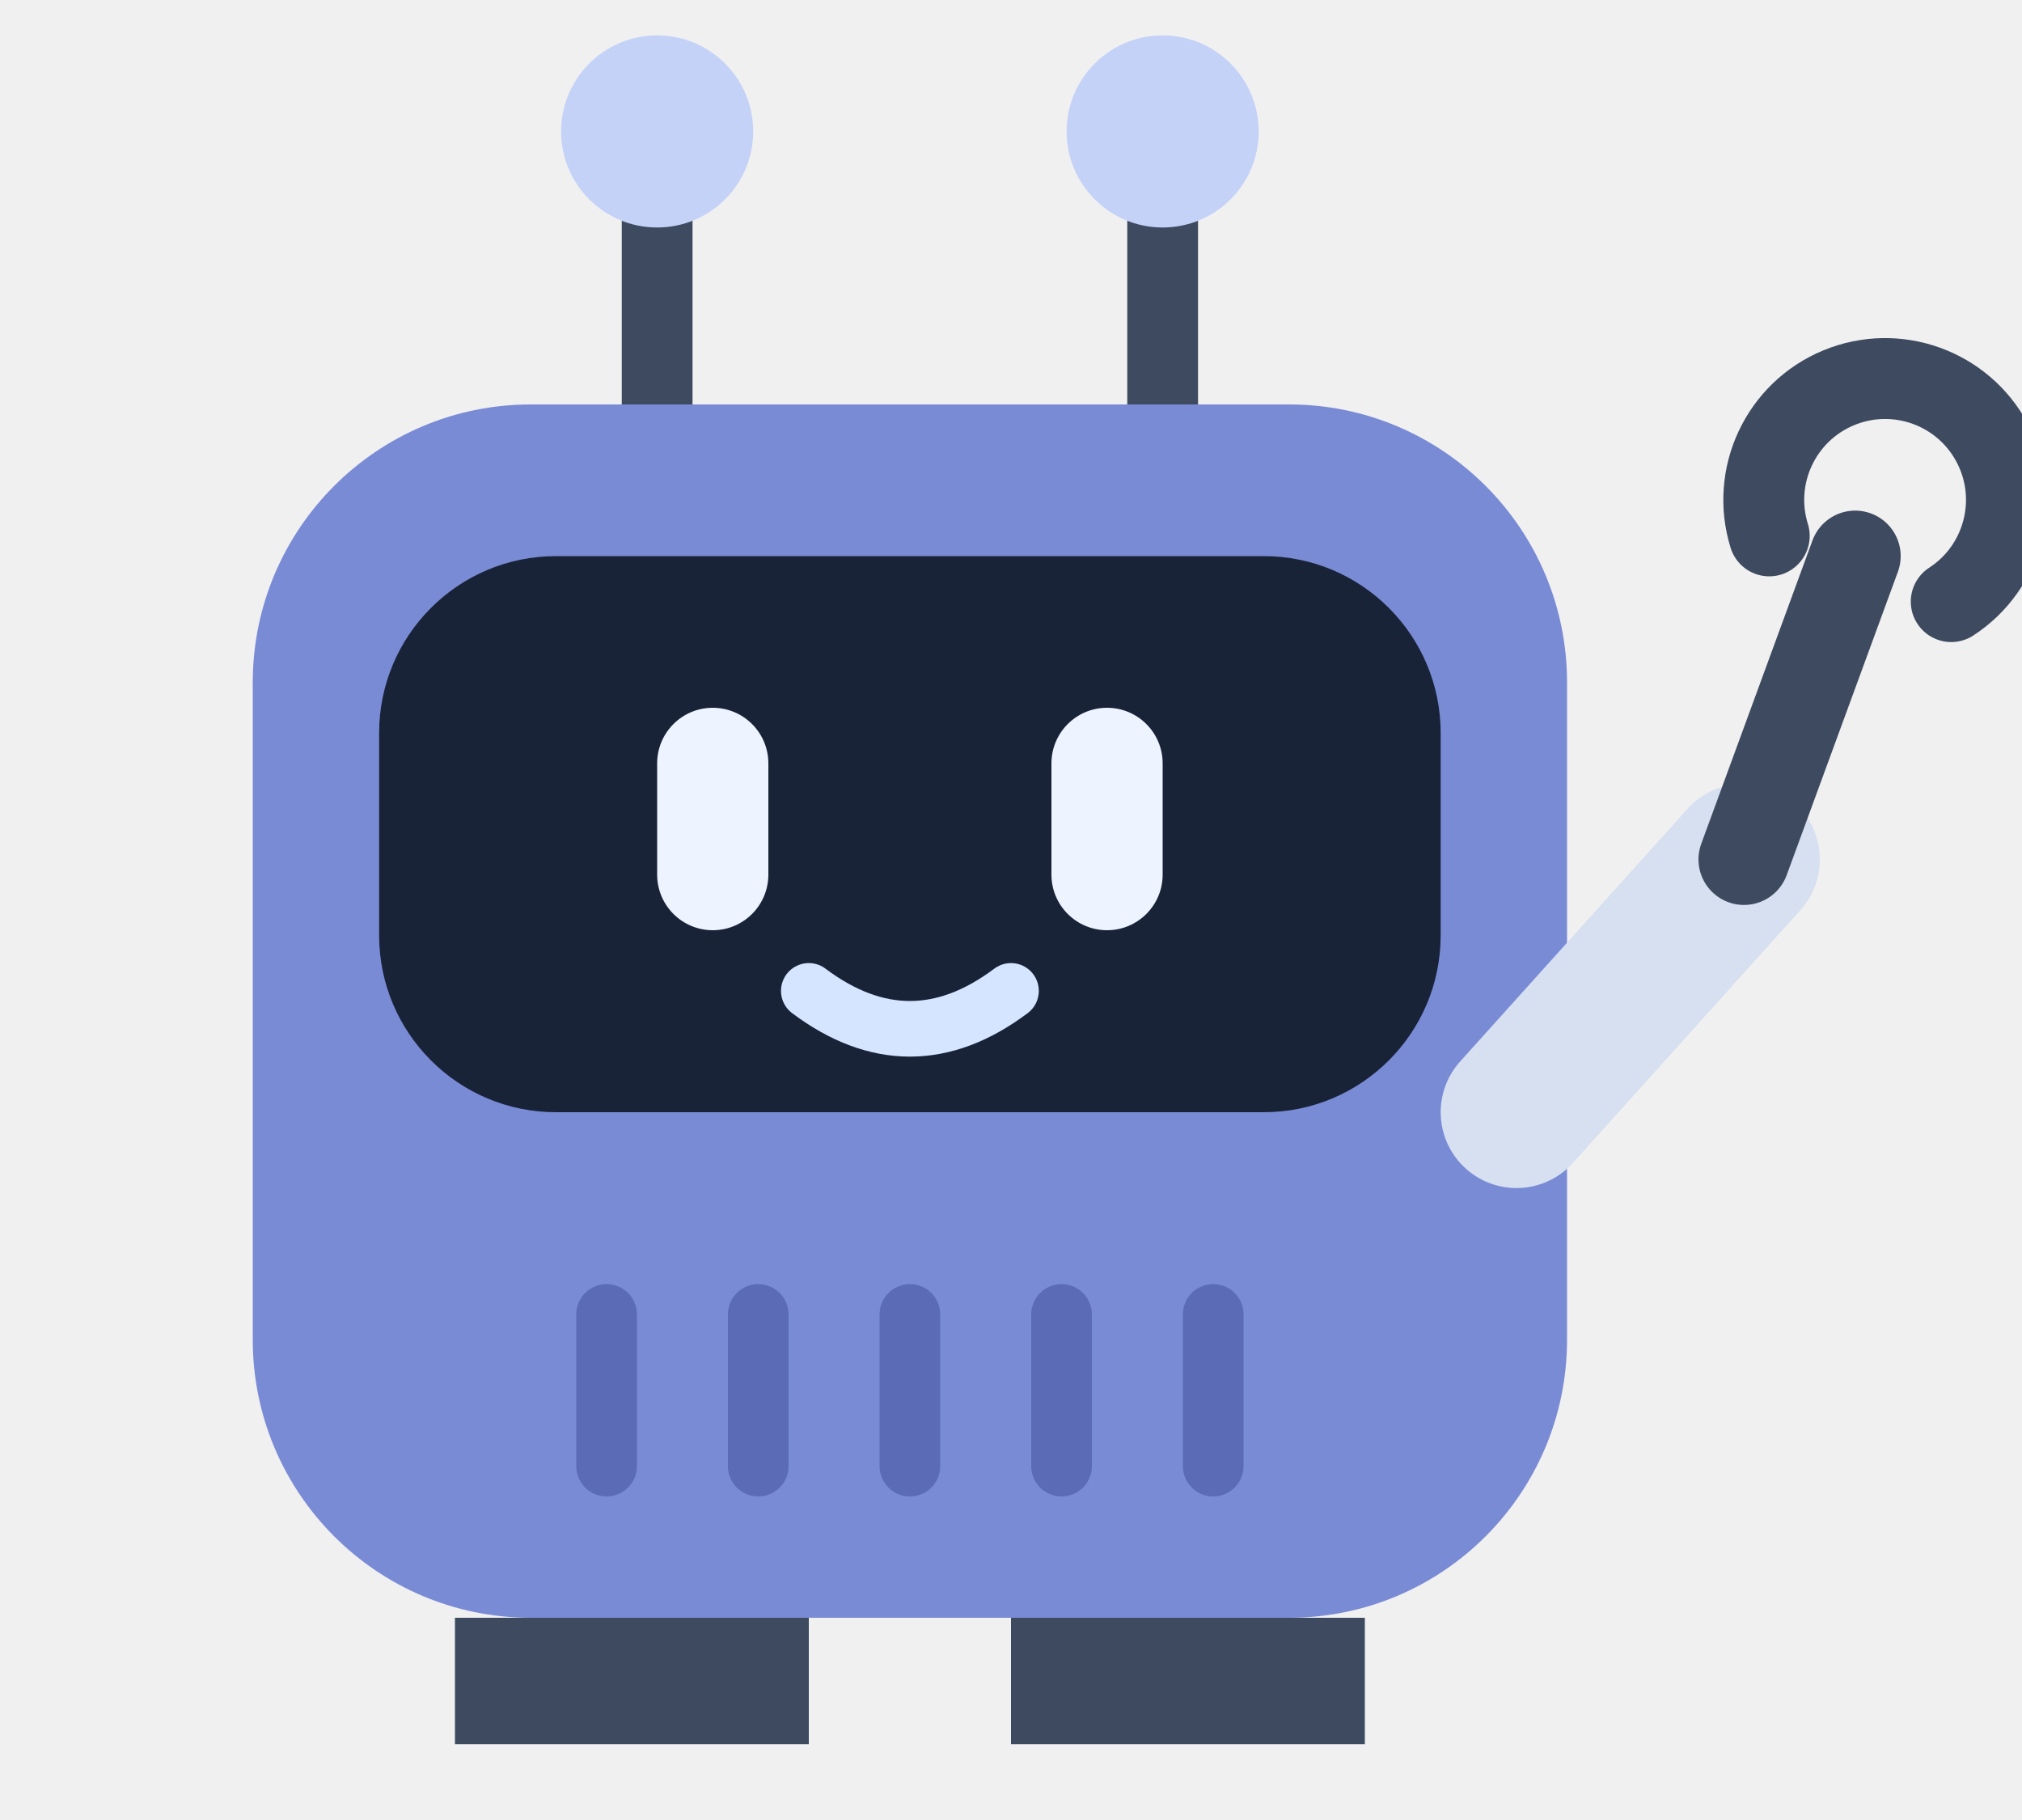
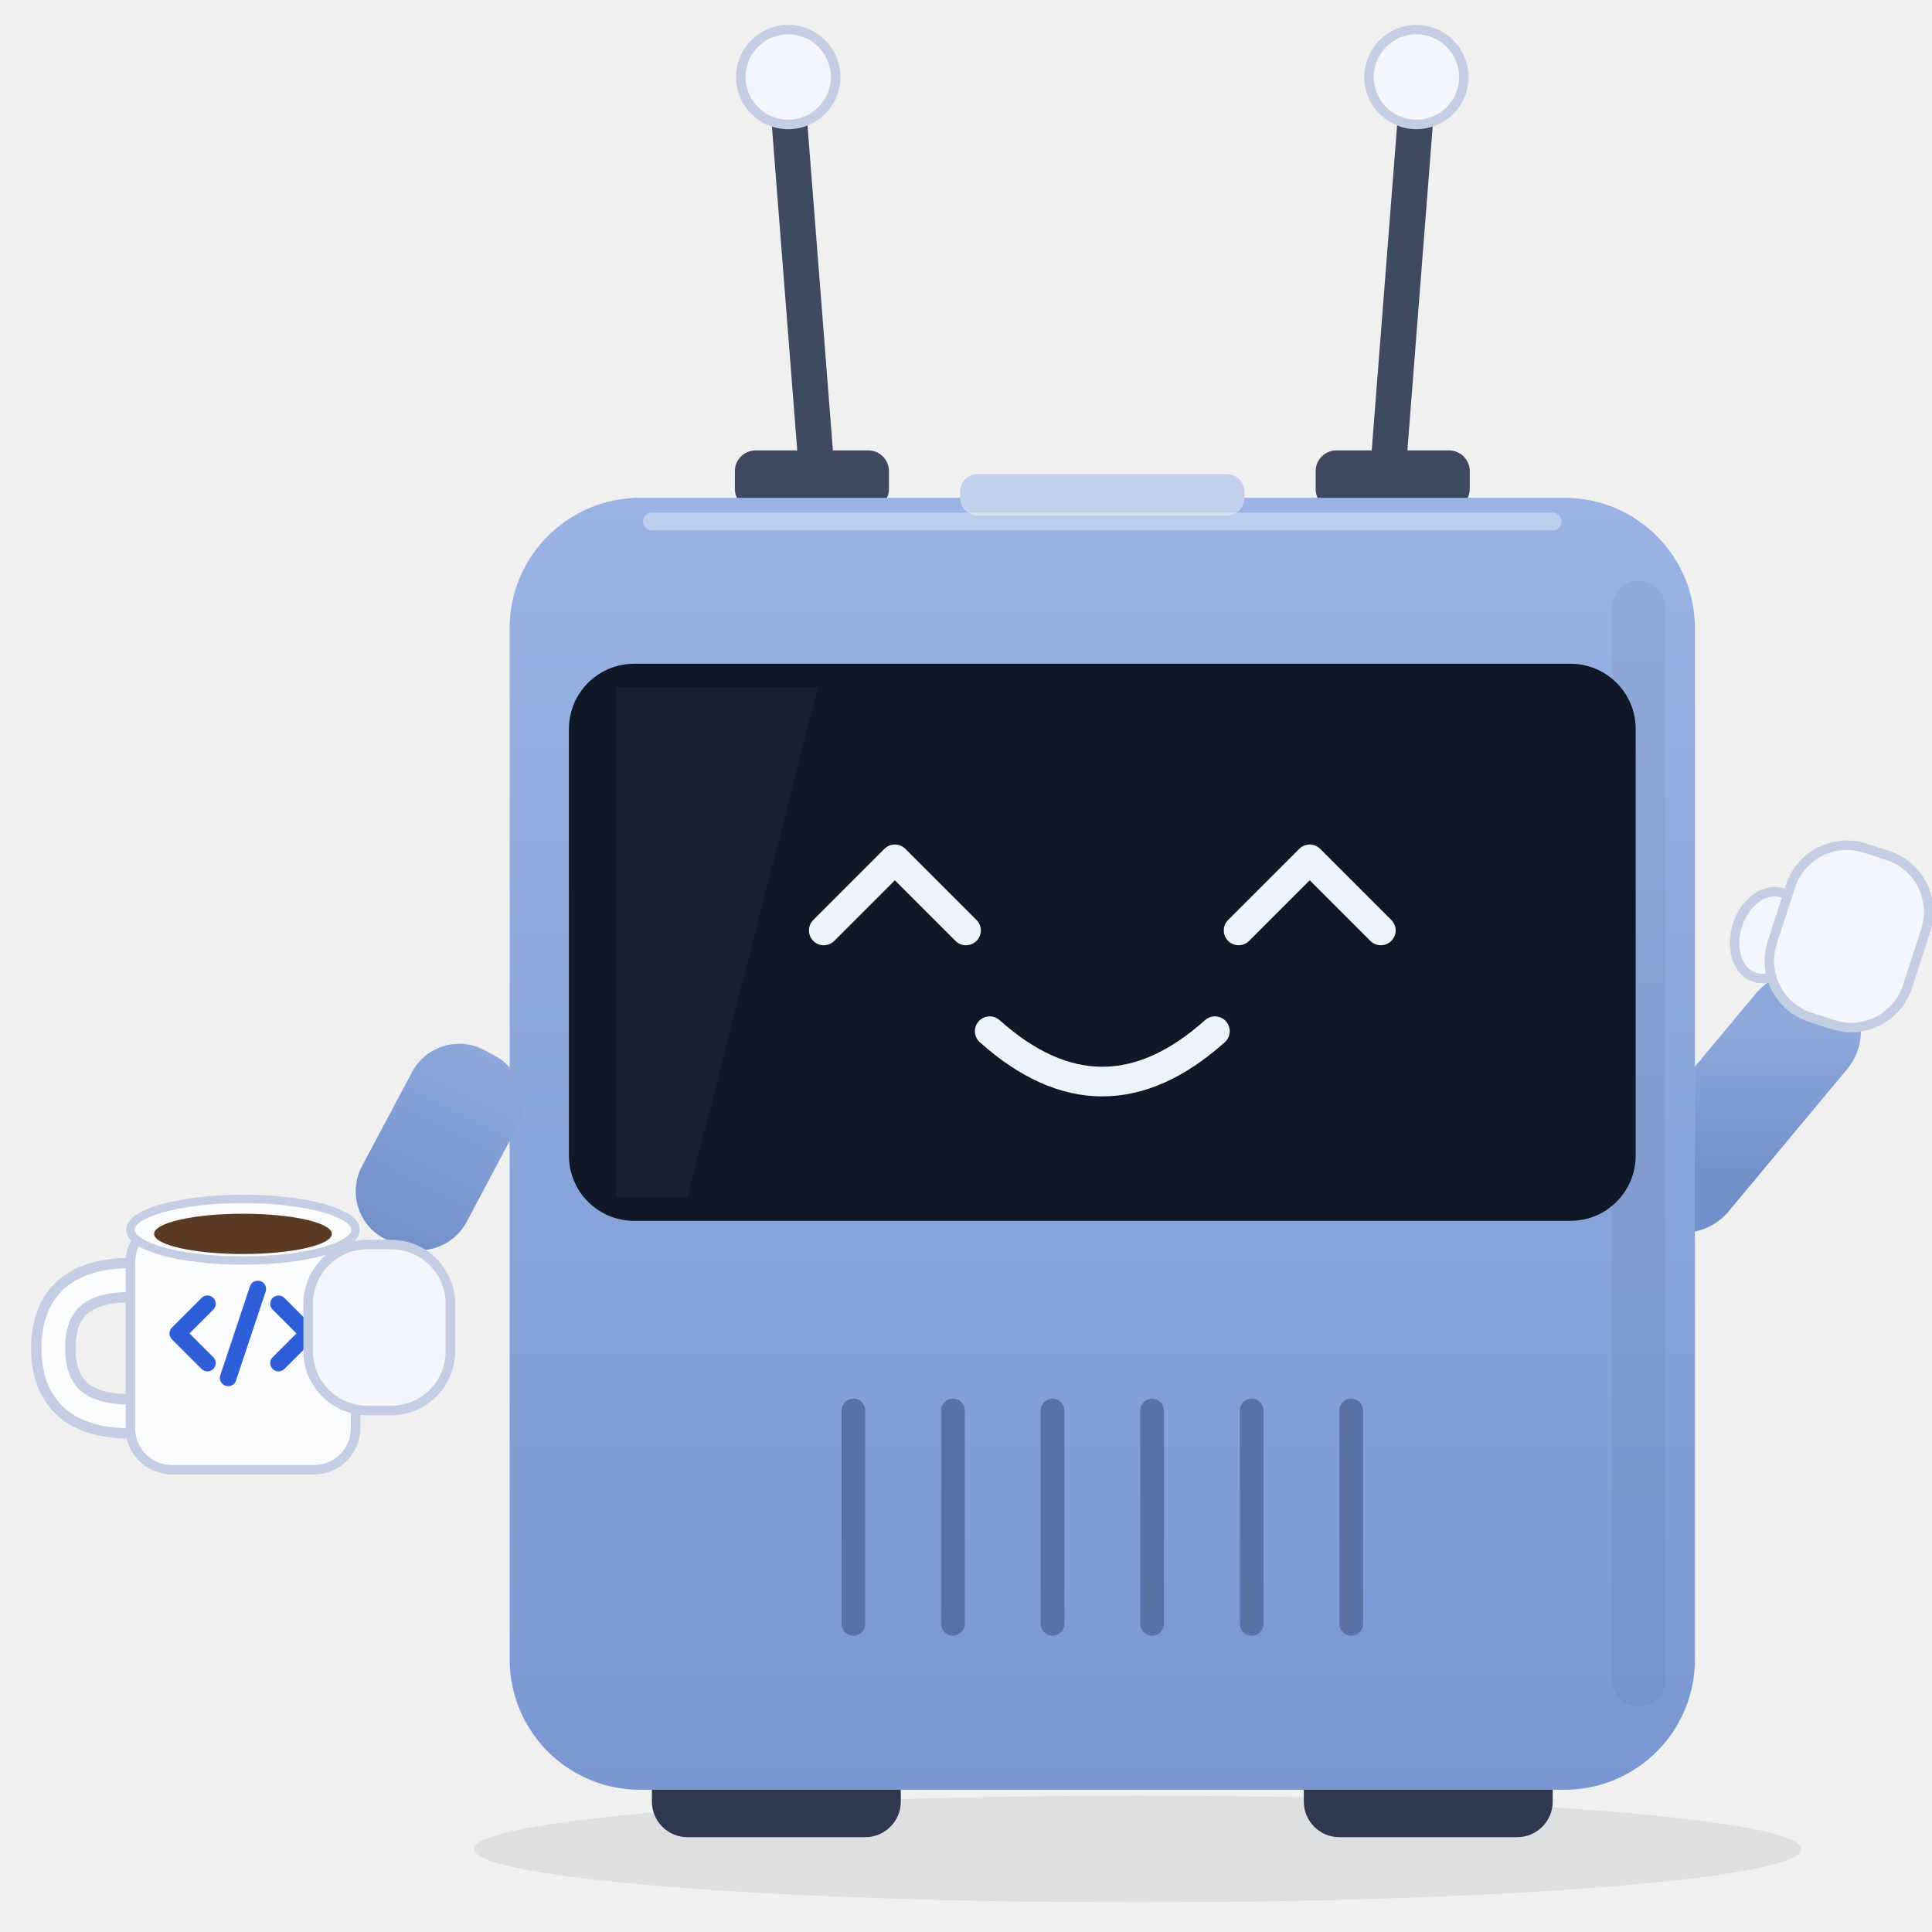
- <svg xmlns="http://www.w3.org/2000/svg" viewBox="0 0 40 36" role="img" aria-labelledby="title">
-   <path d="M13 9V3.5M23 9V3.5" stroke="#3e4a60" stroke-width="1.4" />
-   <circle cx="13" cy="2.6" r="1.9" fill="#c5d2f7" />
-   <circle cx="23" cy="2.6" r="1.9" fill="#c5d2f7" />
-   <rect x="5" y="8" width="26" height="24" rx="5.5" fill="#7a8bd6" />
-   <rect x="7.5" y="11" width="21" height="11" rx="3.5" fill="#192338" />
-   <rect x="13" y="14" width="2.2" height="4.4" rx="1.1" fill="#edf3ff" />
-   <rect x="20.8" y="14" width="2.2" height="4.4" rx="1.1" fill="#edf3ff" />
-   <path d="M16 19.6q2 1.5 4 0" stroke="#d6e5ff" stroke-width="1.1" stroke-linecap="round" fill="none" />
-   <path d="M12 26v3M15 26v3M18 26v3M21 26v3M24 26v3" stroke="#5b6bb5" stroke-width="1.2" stroke-linecap="round" />
-   <path d="M9 32h7v2.5H9zM20 32h7v2.5h-7z" fill="#3e4a60" />
-   <path d="M30 22l4.5-5" stroke="#d6e0f0" stroke-width="3" stroke-linecap="round" />
-   <g stroke="#3e4a60" fill="none" stroke-linecap="round">
-     <path d="M34.5 17l2.2-6" stroke-width="1.8" />
-     <path d="M35 10.6a2.4 2.4 0 1 1 3.6 1.3" stroke-width="1.6" />
+ <svg xmlns="http://www.w3.org/2000/svg" viewBox="14 6 326 326" role="img" aria-labelledby="title">
+   <defs>
+     <linearGradient id="body" x1="0" y1="0" x2="0" y2="1">
+       <stop offset="0" stop-color="#9ab3e4" />
+       <stop offset="1" stop-color="#7a97d2" />
+     </linearGradient>
+     <linearGradient id="sleeve" x1="0" y1="0" x2="0" y2="1">
+       <stop offset="0" stop-color="#8ea8dc" />
+       <stop offset="1" stop-color="#7390cb" />
+     </linearGradient>
+   </defs>
+   <ellipse cx="206" cy="318" rx="112" ry="9" fill="#0f1520" opacity=".08" />
+   <path d="M152 88L147 24M248 88L253 24" stroke="#3e4a60" stroke-width="6" stroke-linecap="round" />
+   <g fill="#f3f6fc" stroke="#c3cee2" stroke-width="1.6">
+     <circle cx="147" cy="19" r="8" />
+     <circle cx="253" cy="19" r="8" />
  </g>
+   <rect x="138" y="82" width="26" height="10" rx="3.5" fill="#3e4a60" />
+   <rect x="236" y="82" width="26" height="10" rx="3.5" fill="#3e4a60" />
+   <rect x="124" y="300" width="42" height="16" rx="6" fill="#2e3950" />
+   <rect x="234" y="300" width="42" height="16" rx="6" fill="#2e3950" />
+   <path d="M298 204L318 180" stroke="url(#sleeve)" stroke-width="20" stroke-linecap="round" />
+   <g transform="rotate(18 326 164)" fill="#f3f6fc" stroke="#c3cee2" stroke-width="1.6">
+     <ellipse cx="313" cy="168" rx="5.5" ry="7.5" />
+     <rect x="314" y="149" width="24" height="30" rx="10" />
+   </g>
+   <rect x="100" y="90" width="200" height="218" rx="22" fill="url(#body)" />
+   <rect x="176" y="86" width="48" height="7" rx="3" fill="#c3d1ec" />
+   <path d="M124 94h152" stroke="#fff" stroke-width="3" stroke-linecap="round" opacity=".35" />
+   <rect x="286" y="104" width="9" height="190" rx="4.5" fill="#0f1a33" opacity=".06" />
+   <rect x="110" y="118" width="180" height="94" rx="11" fill="#101828" />
+   <path d="M118 122h34l-22 86h-12z" fill="#fff" opacity=".04" />
+   <g stroke="#eef3fb" stroke-width="5" stroke-linecap="round" stroke-linejoin="round" fill="none">
+     <path d="M153 163l12-12 12 12M223 163l12-12 12 12" />
+     <path d="M181 180q19 17 38 0" />
+   </g>
+   <path d="M158 244v36M174.8 244v36M191.6 244v36M208.4 244v36M225.2 244v36M242 244v36" stroke="#5a71a6" stroke-width="4" stroke-linecap="round" />
+   <rect x="84" y="186" width="20" height="36" rx="9" fill="url(#sleeve)" transform="rotate(28 100 190)" />
+   <path d="M36 222q-13 0-13 11.5t13 11.5" stroke="#c3cee2" stroke-width="7.5" fill="none" />
+   <path d="M36 222q-13 0-13 11.5t13 11.5" stroke="#fbfcfe" stroke-width="4" fill="none" />
+   <rect x="36" y="212" width="38" height="42" rx="7" fill="#fbfcfe" stroke="#c3cee2" stroke-width="1.6" />
+   <path d="M49 226l-5 5 5 5M61 226l5 5-5 5M57.5 223.5l-5 15" stroke="#2f5fd8" stroke-width="2.8" stroke-linecap="round" stroke-linejoin="round" fill="none" />
+   <ellipse cx="55" cy="213.5" rx="19" ry="5.2" fill="#fbfcfe" stroke="#c3cee2" stroke-width="1.4" />
+   <ellipse cx="55" cy="214.2" rx="15" ry="3.4" fill="#5a3a22" />
+   <rect x="66" y="216" width="24" height="28" rx="10" fill="#f3f6fc" stroke="#c3cee2" stroke-width="1.6" />
</svg>
